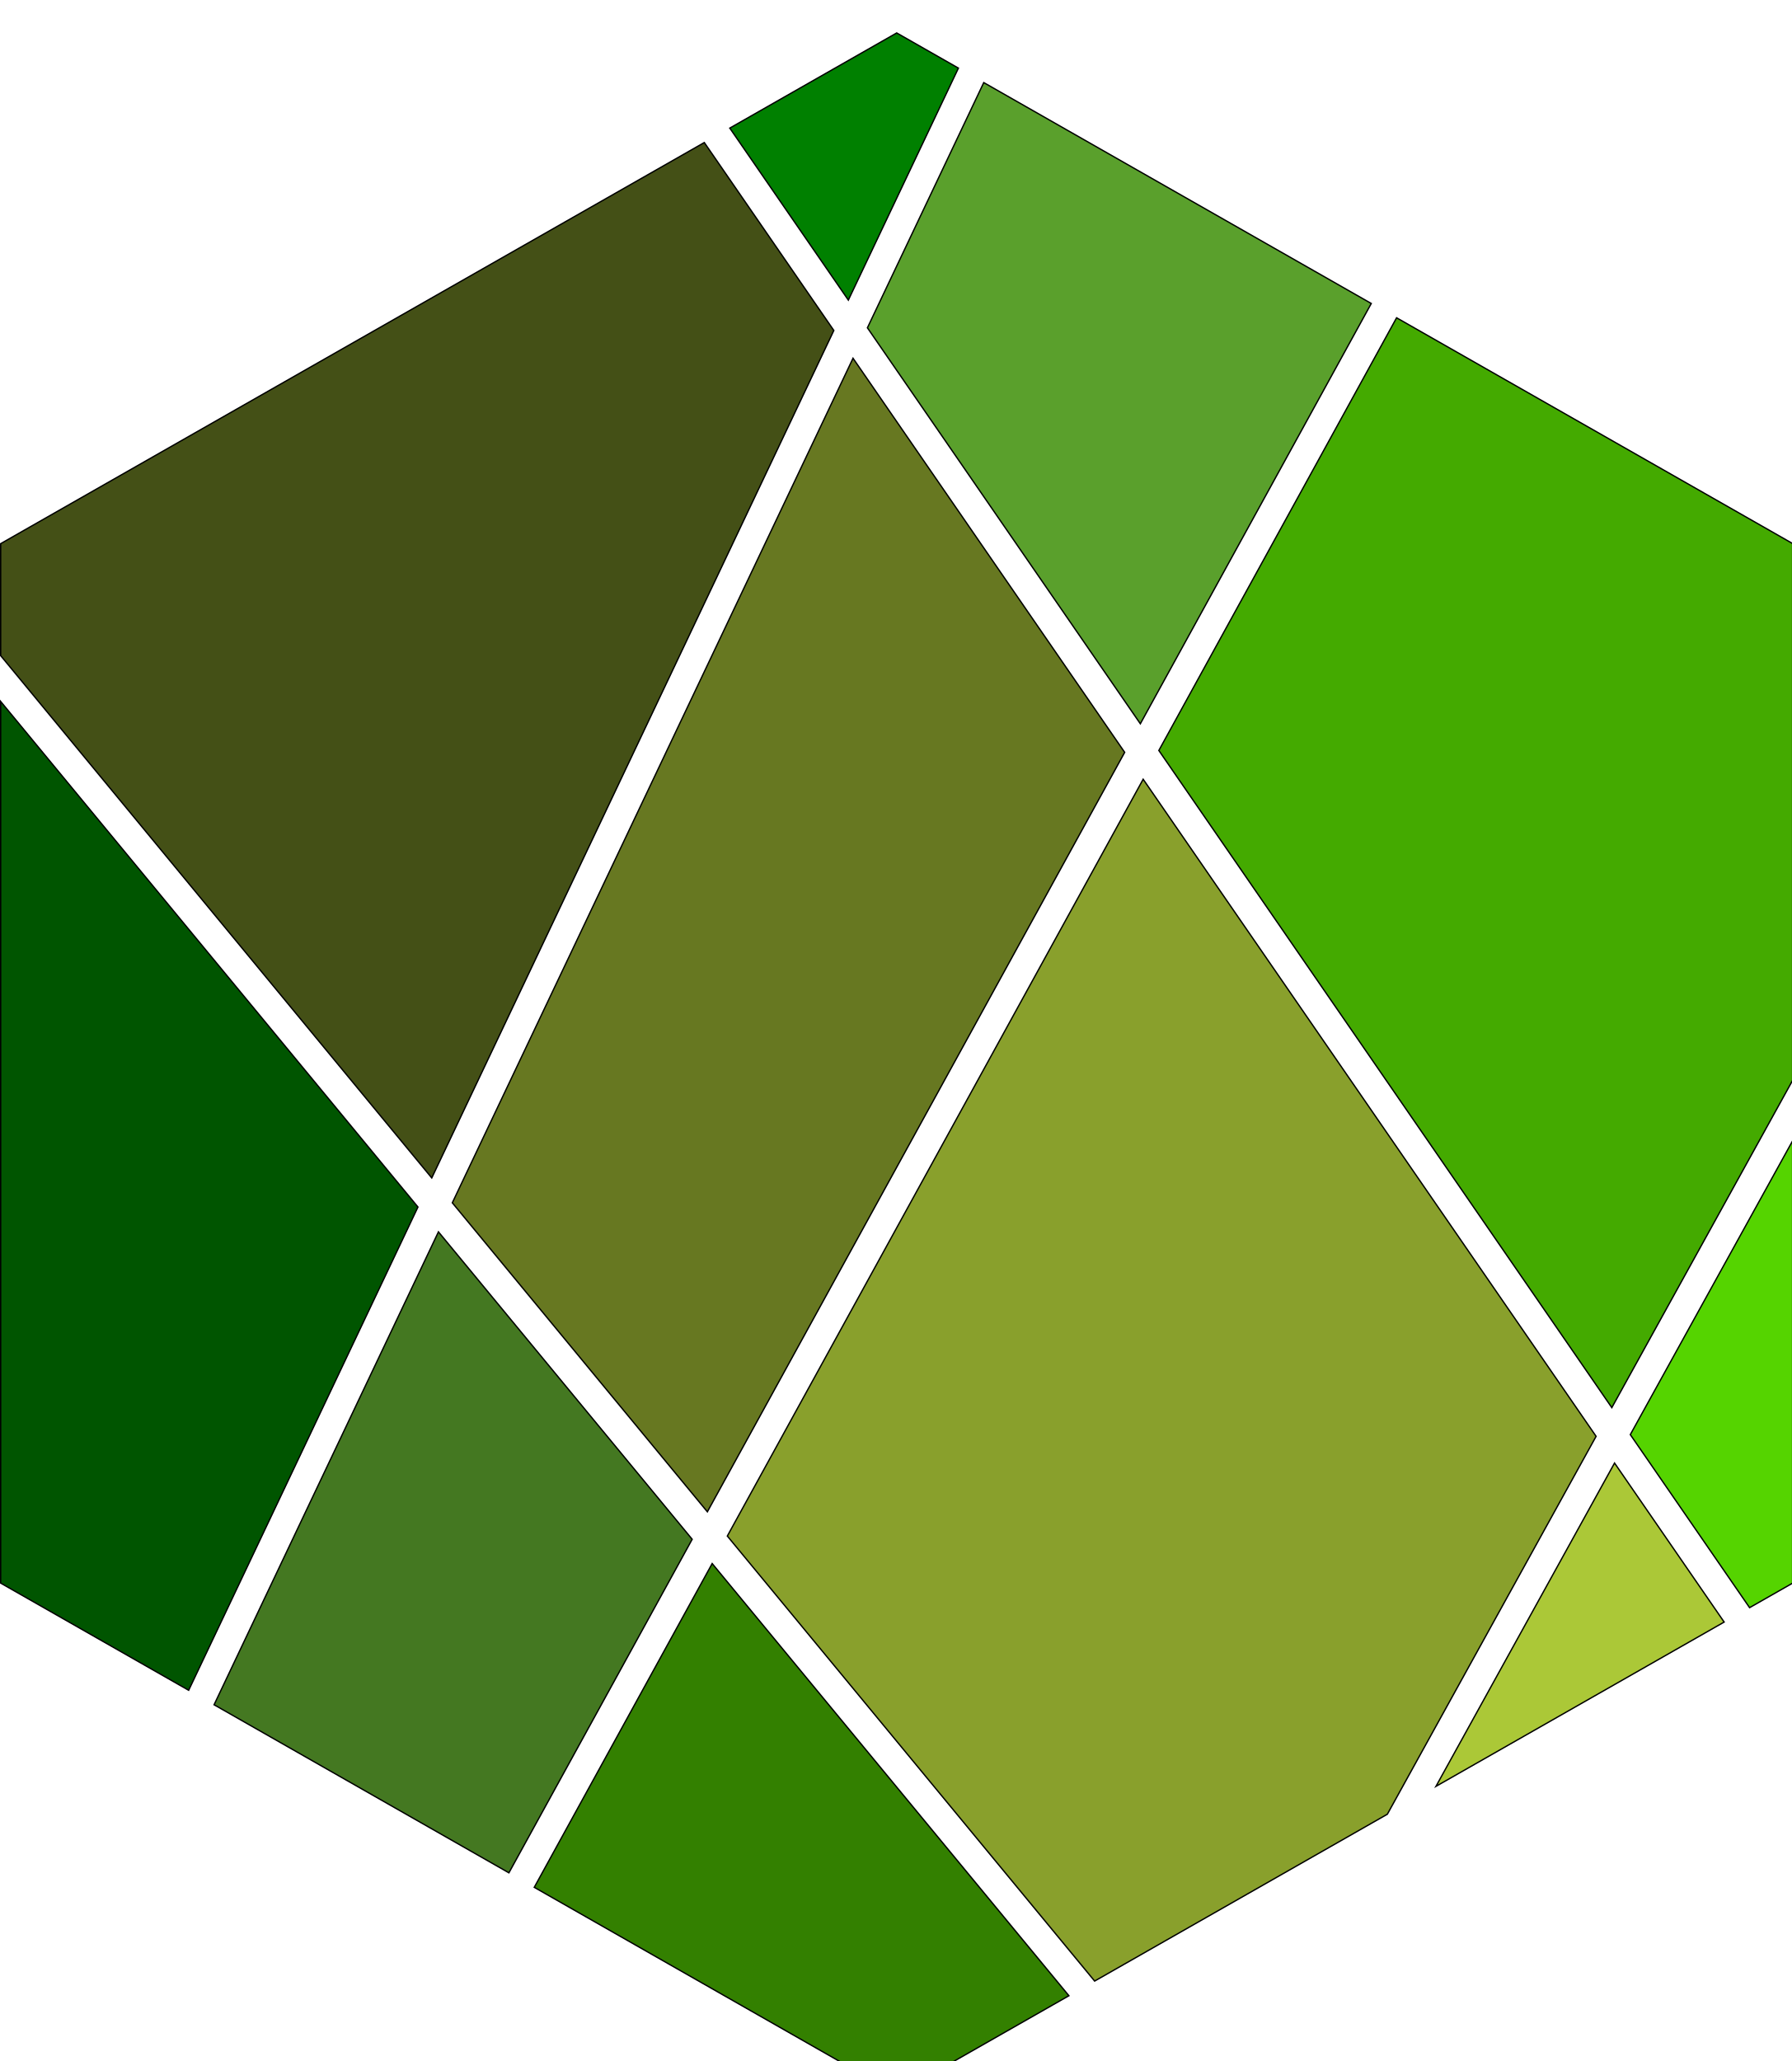
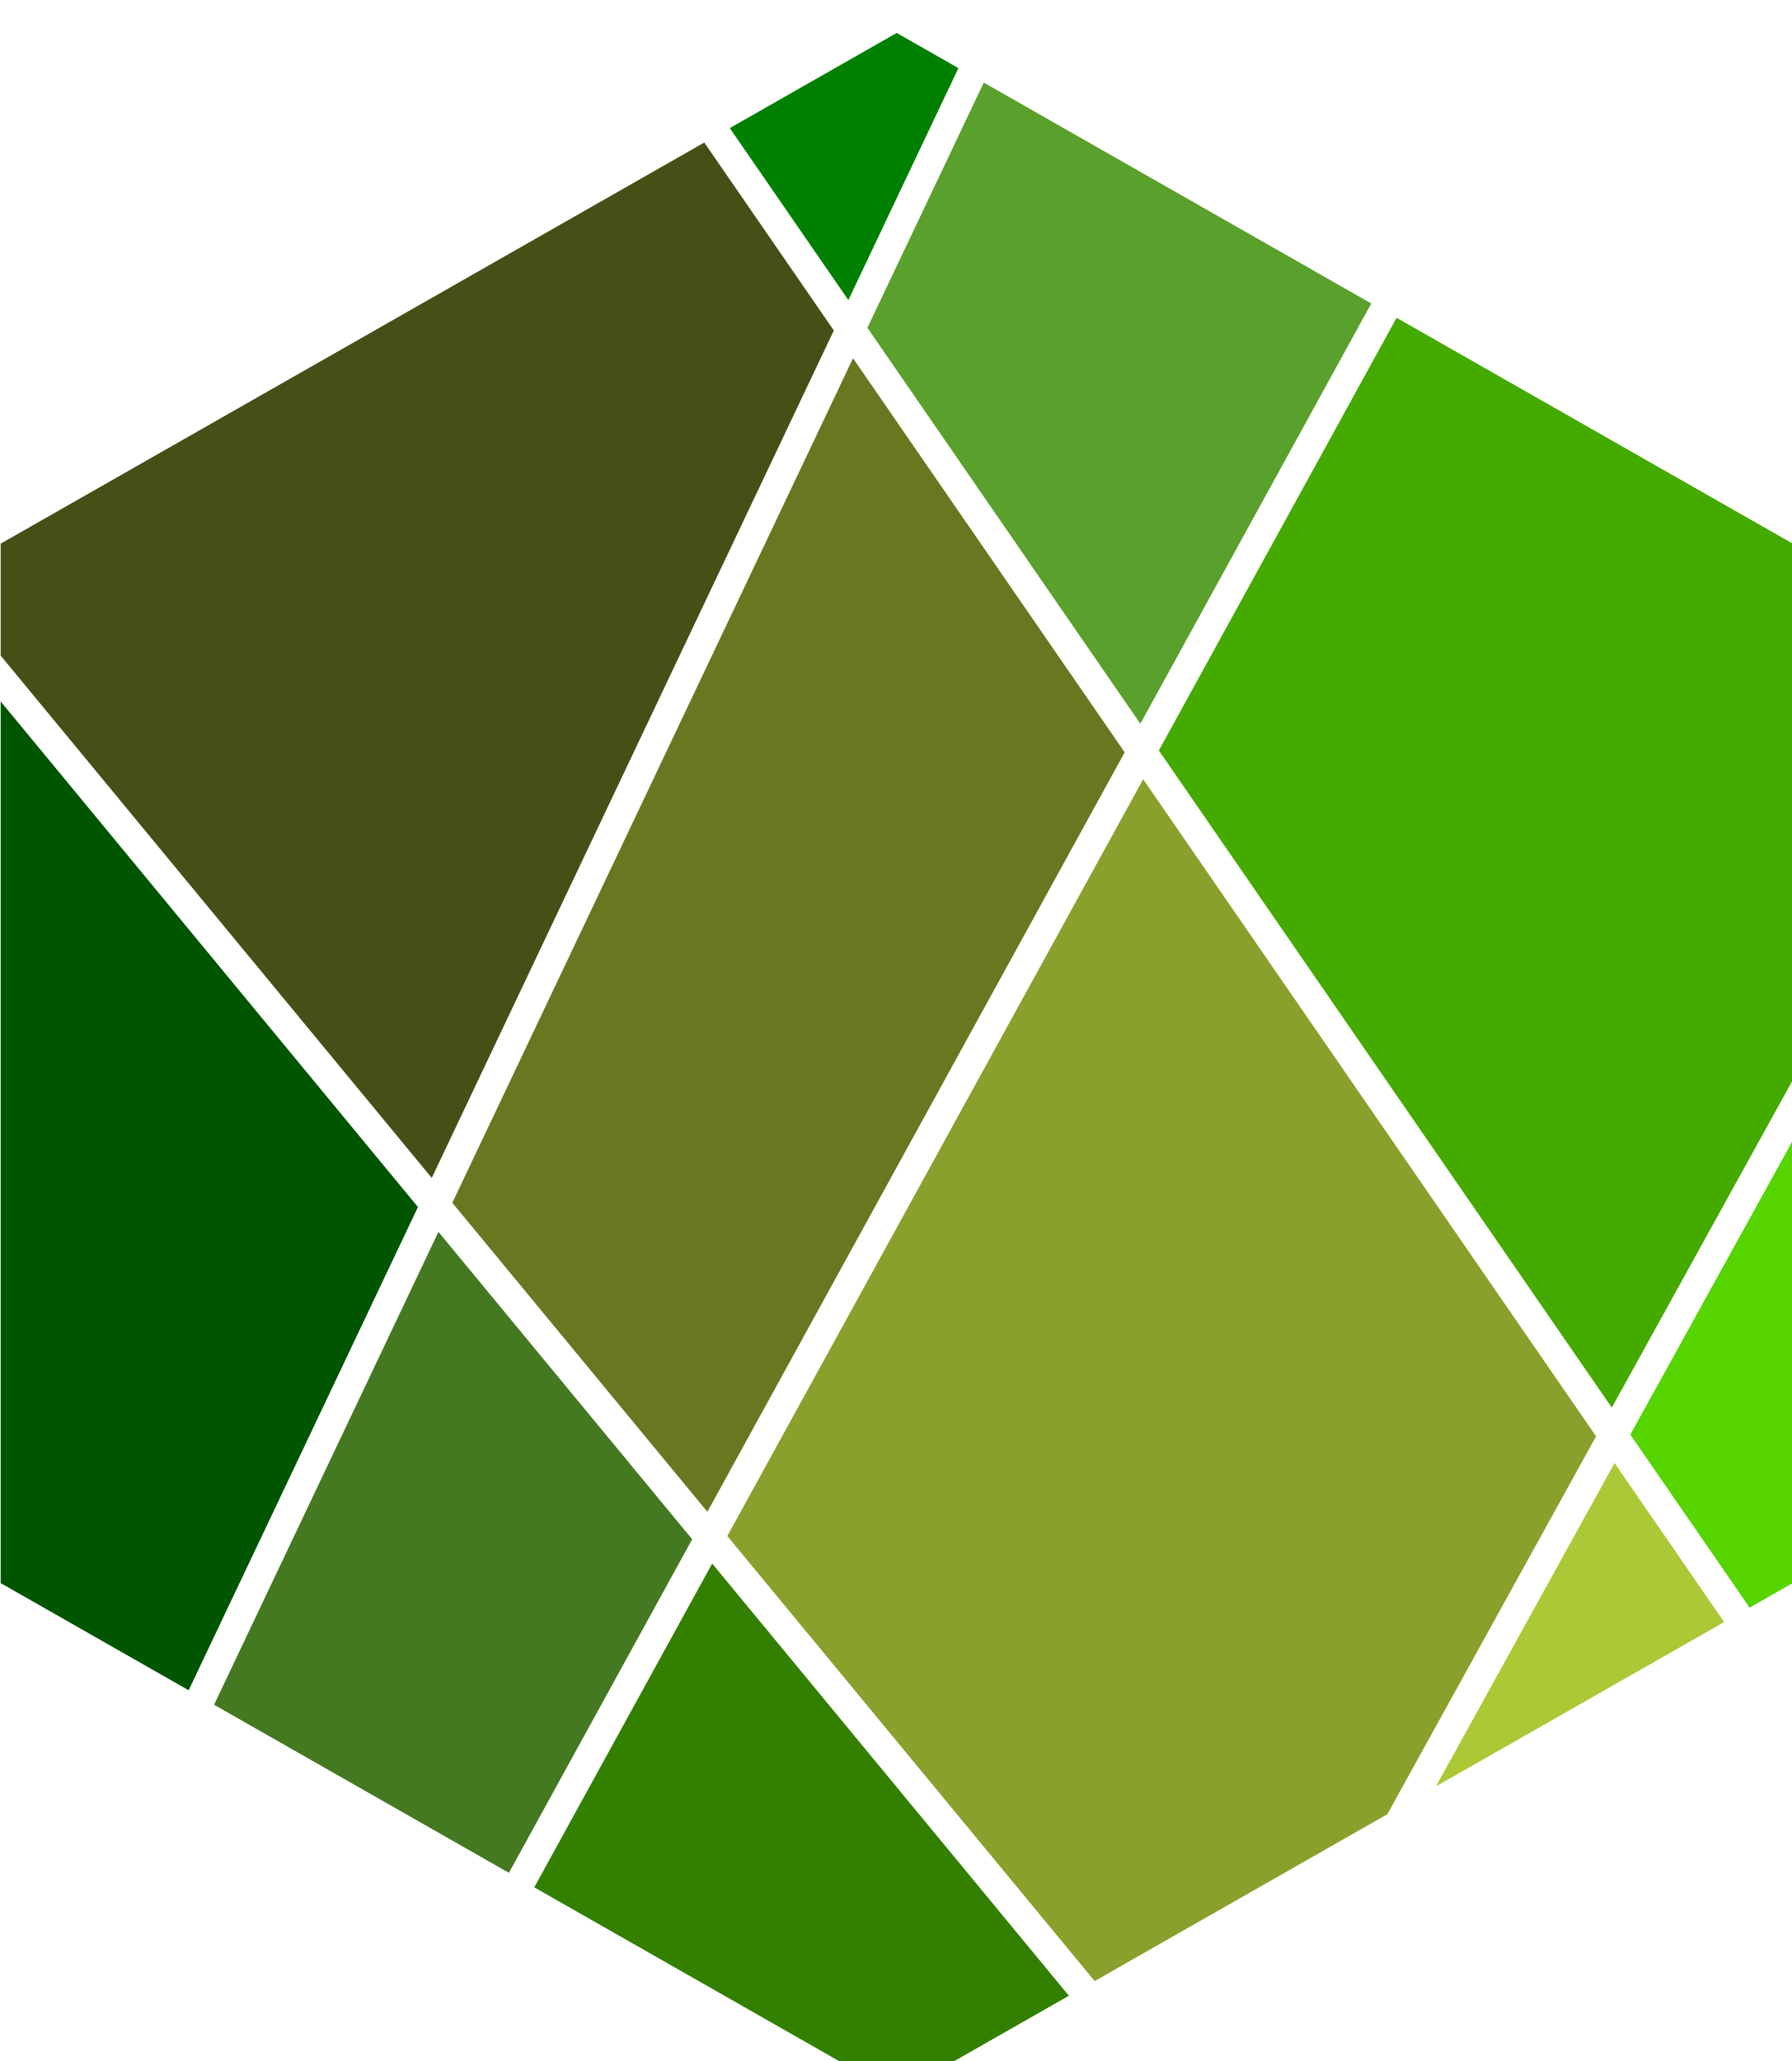
<svg xmlns="http://www.w3.org/2000/svg" version="1.0" width="1000pt" height="1150pt" viewBox="0 0 1000 1150" preserveAspectRatio="xMidYMid meet" id="svg4093">
  <defs id="defs4097" />
  <g transform="matrix(0.1,0,0,-0.1,-34.24303,1173.305)" fill="#000000" stroke="none" id="g4091">
    <path d="m 6138.872,39333.77 c -203.387,-120.19 -387.534,-220.264 -406.773,-231.191 -21.988,-16.389 78.959,-144.523 312.578,-488.703 184.147,-267.696 341.557,-481.013 341.557,-481.013 0,0 577.178,1215.56 563.436,1237.412 -47.9,26.147 -337.648,169.769 -376.54,191.211 -33.947,-4.503 -221.703,-116.638 -434.258,-227.716 z" id="path4067" style="fill:#008000;fill-opacity:1;stroke-width:2.745" />
    <path d="m 6294.908,37950.363 184.81,-0.843 m 0,0 c 0,0 373.755,-543.26 788.774,-1144.209 415.019,-600.95 761.325,-1084.443 772.319,-1073.515 24.736,24.584 1258.798,2283.609 1250.552,2289.073 -5.497,2.731 -2130.062,1237.41 -2165.792,1256.532 -8.245,5.462 -156.663,-292.28 -329.816,-658.313 l -316.038,-669.568 -184.81,0.843 -362.171,515.755 c -197.89,286.817 -368.295,519.003 -379.288,521.733 -13.742,0 -321.571,-174.82 -687.117,-387.886 -365.546,-213.063 -758.577,-439.785 -871.264,-505.343 -112.687,-62.827 -700.859,-404.276 -1305.522,-753.919 l -1099.387,-639.193 -8.245,-256.774 -5.497,-256.765 1195.583,-1447.743 c 659.632,-794.893 1257.385,-1505.164 1257.385,-1505.164 0,0 89.364,71.078 1147.524,2324.641 l 1117.999,2390.658" id="path4069" style="fill:#008000;fill-opacity:1;stroke-width:2.745" />
    <path d="m 8780.148,36742.484 -639.489,-1189.417 -183.151,-14.168 c 0,0 -33.649,26.933 -774.22,1113.442 -415.018,606.414 -766.822,1100.832 -777.816,1098.1 -10.994,-2.731 -516.712,-1057.126 -1121.374,-2340.973 -607.411,-1283.849 -1110.778,-2379.665 -1110.778,-2379.665 l -194.744,0.448 -1181.841,1434.086 c -648.638,789.429 -1187.338,1434.085 -1201.08,1434.085 -10.994,2.732 -16.491,-1119.952 -13.742,-2488.479 l 8.245,-2493.947 549.693,-319.593 c 302.331,-174.821 549.693,-316.864 552.442,-314.133 2.748,2.732 640.393,1354.87 640.393,1354.87 l 645.89,1393.111 194.744,-0.448 714.999,-854.54 c 393.031,-475.297 720.098,-863.183 728.344,-863.183 8.245,0 530.454,947.863 1162.601,2103.326 632.147,1158.195 1169.999,2123.493 1178.244,2123.493 l 183.151,14.168 c 10.994,-13.658 573.525,-840.156 1241.403,-1809.87 667.878,-969.715 1228.564,-1778.266 1247.803,-1797.387 30.234,-30.048 118.184,114.726 486.479,778.503 l 450.748,814.015 v 1581.59 1578.861 l -1052.662,611.876 c -579.927,335.986 -1060.908,611.876 -1071.902,611.876 -10.994,0 -307.828,-529.928 -662.38,-1180.047 z" id="path4071" style="fill:#008000;fill-opacity:1;stroke-width:2.745" />
    <path style="fill:#008000;fill-opacity:1;stroke-width:2.745" d="m 5718.356,31164.574 41.227,-46.437 c 19.33,-21.773 472.736,-573.634 1008.687,-1221.021 535.951,-650.119 981.202,-1180.047 992.196,-1180.047 8.245,0 390.282,218.527 852.025,486.223 l 835.534,483.491 544.196,997.031 c 299.583,546.319 584.683,1052.504 584.683,1052.504 l 172.31,4.416 c 0,0 166.492,-221.053 336.897,-469.627 l 313.325,-450.713 82.454,49.169 85.202,49.168 8.246,1158.195 c 2.748,636.461 0,1152.732 -5.497,1144.537 -5.497,-5.463 -186.896,-330.523 -401.276,-721.14 -214.381,-390.618 -419.351,-759.589 -419.351,-759.589 l -172.31,-4.416 -155.922,220.418 c -82.454,120.19 -645.89,936.936 -1256.049,1821.971 -607.411,882.304 -1110.38,1603.444 -1115.877,1603.444 -5.497,0 -46.724,-65.557 -90.699,-142.042 -46.724,-79.217 -535.951,-975.178 -1091.141,-1988.599 -555.19,-1013.42 -1038.92,-1898.456 -1077.399,-1964.014 l -71.46,-122.922 m -185.589,-15.733 v 0 c -33.442,36.018 -39.785,45.781 -740.644,898.037 -371.043,450.713 -681.62,819.478 -689.865,822.21 -8.245,0 -296.834,-598.219 -643.141,-1327.554 -516.712,-1100.831 -618.405,-1333.017 -588.172,-1363.064 21.988,-19.121 324.319,-196.675 670.626,-396.081 349.055,-199.406 700.859,-404.275 783.313,-453.444 82.454,-49.169 159.411,-81.948 167.656,-71.021 10.994,10.926 244.613,431.591 519.46,934.204 274.847,502.613 513.161,955.115 520.767,956.713" id="path4073" />
    <path d="m 10198.357,30735.715 c -255.607,-467.103 -458.994,-854.989 -453.497,-860.452 5.497,-5.463 338.062,180.285 739.338,412.471 398.527,232.185 739.337,426.128 753.079,431.591 24.737,10.926 -533.202,863.183 -563.435,863.183 -8.246,0 -222.626,-379.691 -475.485,-846.793 z" id="path4075" style="fill:#008000;fill-opacity:1;stroke-width:2.745" />
    <path d="m 5141.178,30101.985 c -266.601,-486.223 -486.479,-898.693 -491.976,-917.814 -10.994,-43.706 1841.473,-1122.684 1926.675,-1122.684 65.963,0 1019.681,532.66 1019.681,568.171 0,30.047 -1923.927,2354.631 -1948.663,2354.631 -10.994,0 -239.117,-398.812 -505.718,-882.304 z" id="path4077" style="fill:#008000;fill-opacity:1;stroke-width:2.745" />
    <text xml:space="preserve" style="font-style:normal;font-variant:normal;font-weight:normal;font-stretch:normal;font-size:15555.1px;line-height:1.25;font-family:'Baekmuk Gulim';-inkscape-font-specification:'Baekmuk Gulim';letter-spacing:0px;word-spacing:0px;stroke-width:7.5" x="-21319.201" y="-1719.492" id="text2444" transform="scale(1,-1)">
      <tspan id="tspan2442" style="font-style:normal;font-variant:normal;font-weight:normal;font-stretch:normal;font-size:15555.1px;font-family:'Baekmuk Gulim';-inkscape-font-specification:'Baekmuk Gulim';stroke-width:7.5" x="-21319.201" y="-1719.492">C</tspan>
    </text>
    <text xml:space="preserve" style="font-style:normal;font-variant:normal;font-weight:normal;font-stretch:normal;font-size:10944.9px;line-height:1.25;font-family:'Baekmuk Gulim';-inkscape-font-specification:'Baekmuk Gulim';letter-spacing:0px;word-spacing:0px;stroke-width:7.5;fill:#5aa02c" x="-18437.686" y="-2921.997" id="text2444-7" transform="scale(1,-1)">
      <tspan id="tspan2442-8" style="font-style:normal;font-variant:normal;font-weight:normal;font-stretch:normal;font-size:10944.9px;font-family:'Baekmuk Gulim';-inkscape-font-specification:'Baekmuk Gulim';stroke-width:7.5;fill:#5aa02c" x="-18437.686" y="-2921.997">3</tspan>
    </text>
    <text xml:space="preserve" style="font-style:normal;font-variant:normal;font-weight:normal;font-stretch:normal;font-size:15555.1px;line-height:1.25;font-family:'Baekmuk Gulim';-inkscape-font-specification:'Baekmuk Gulim';letter-spacing:0px;word-spacing:0px;stroke-width:7.5" x="-11044.03" y="-1800.498" id="text2444-9" transform="scale(1,-1)">
      <tspan id="tspan2442-4" style="font-style:normal;font-variant:normal;font-weight:normal;font-stretch:normal;font-size:15555.1px;font-family:'Baekmuk Gulim';-inkscape-font-specification:'Baekmuk Gulim';stroke-width:7.5" x="-11044.03" y="-1800.498">P</tspan>
    </text>
    <g id="g40379" transform="translate(1233.988,27828.436)" style="fill:#ff0000">
      <rect style="fill:#ff0000;fill-opacity:1;stroke:#800000;stroke-width:5;stroke-miterlimit:4;stroke-dasharray:none" id="rect39977" width="162.745" height="15051.235" x="5435.403" y="-8423.619" transform="matrix(0.771192,0.6366026,0.6366026,-0.771192,0,0)" />
      <rect style="fill:#ff0000;fill-opacity:1;stroke:#800000;stroke-width:5;stroke-miterlimit:4;stroke-dasharray:none" id="rect39977-0" width="162.745" height="15051.235" x="2143.518" y="-14449.854" transform="matrix(0.8763798,-0.4816206,-0.4816206,-0.8763798,0,0)" />
      <rect style="fill:#ff0000;fill-opacity:1;stroke:#800000;stroke-width:5;stroke-miterlimit:4;stroke-dasharray:none" id="rect39977-6" width="162.745" height="15051.235" x="259.188" y="-14115.637" transform="matrix(0.9034455,-0.4287029,-0.4287029,-0.9034455,0,0)" />
      <rect style="fill:#ff0000;fill-opacity:1;stroke:#800000;stroke-width:5;stroke-miterlimit:4;stroke-dasharray:none" id="rect39977-6-5" width="162.745" height="15051.235" x="6269.421" y="-14341.091" transform="matrix(0.8752958,-0.483588,-0.483588,-0.8752958,0,0)" />
      <rect style="fill:#ff0000;fill-opacity:1;stroke:#800000;stroke-width:5;stroke-miterlimit:4;stroke-dasharray:none" id="rect39977-1" width="162.745" height="15051.235" x="9906.897" y="-8361.881" transform="matrix(0.8233184,0.5675798,0.5675798,-0.8233184,0,0)" />
    </g>
-     <path id="path19551" style="fill:#447821;stroke:#000000;stroke-width:7.5px;stroke-linecap:butt;stroke-linejoin:miter;stroke-opacity:1" d="M 2789.217,4859.576 1537.084,2220.851 3182.411,1283.014 4205.223,3144.2 Z" />
-     <path d="m 8136.235,9959.873 -1326.827,-2414.326 2527.866,-3666.855 1008.897,1826.118 v 2995.4 z" style="fill:#44aa00;stroke:#000000;stroke-width:7.5px;stroke-linecap:butt;stroke-linejoin:miter;stroke-opacity:1" id="path41127" />
-     <path d="m 10346.171,5367.474 -905.683,-1639.292 665.654,-965.582 240.029,136.816 z" style="fill:#55d400;stroke:#000000;stroke-width:7.5px;stroke-linecap:butt;stroke-linejoin:miter;stroke-opacity:1" id="path42313" />
-     <path d="m 9352.528,3569.566 -996.753,-1804.117 1608.443,916.817 z" style="fill:#abc837;stroke:#000000;stroke-width:7.5px;stroke-linecap:butt;stroke-linejoin:miter;stroke-opacity:1;fill-opacity:1" id="path42723" />
-     <path d="M 6721.969,7385.074 4401.29,3162.251 6451.163,678.99 8084.639,1610.074 9249.571,3718.599 Z" style="fill:#89a02c;stroke:#000000;stroke-width:7.5px;stroke-linecap:butt;stroke-linejoin:miter;stroke-opacity:1" id="path44168" />
-     <path d="M 4316.8,3008.818 3323.886,1202.08 5346.264,49.321 6307.509,597.231 Z" style="fill:#338000;stroke:#000000;stroke-width:7.5px;stroke-linecap:butt;stroke-linejoin:miter;stroke-opacity:1" id="path44478" />
-     <path d="m 5832.369,11272.27 -649.307,-1368.325 1523.1,-2209.365 1288.741,2345.054 z" style="fill:#5aa02c;stroke:#000000;stroke-width:7.5px;stroke-linecap:butt;stroke-linejoin:miter;stroke-opacity:1" id="path45295" />
-     <path d="m 5346.553,11549.229 -931.48,-530.948 661.611,-959.707 614.209,1294.38 z" style="fill:#008000;stroke:#000000;stroke-width:7.5px;stroke-linecap:butt;stroke-linejoin:miter;stroke-opacity:1" id="path45896" />
-     <path d="M 4272.797,10937.733 346.18,8699.571 v -624.903 l 2405.684,-2914.277 2243.847,4728.691 z" style="fill:#445016;stroke:#000000;stroke-width:7.5px;stroke-linecap:butt;stroke-linejoin:miter;stroke-opacity:1" id="path46724" />
-     <path d="M 346.18,7819.043 V 2899.584 l 1049.121,-597.993 1279.527,2696.484 z" style="fill:#005500;stroke:#000000;stroke-width:7.5px;stroke-linecap:butt;stroke-linejoin:miter;stroke-opacity:1" id="path47034" />
-     <path d="m 5102.799,9734.192 -2236.171,-4712.49 1423.33,-1724.253 2328.837,4237.661 z" style="fill:#677821;stroke:#000000;stroke-width:7.5px;stroke-linecap:butt;stroke-linejoin:miter;stroke-opacity:1" id="path47344" />
+     <path id="path19551" style="fill:#447821;stroke:none;stroke-width:7.5px;stroke-linecap:butt;stroke-linejoin:miter;stroke-opacity:1" d="M 2789.217,4859.576 1537.084,2220.851 3182.411,1283.014 4205.223,3144.2 Z" />
+     <path d="m 8136.235,9959.873 -1326.827,-2414.326 2527.866,-3666.855 1008.897,1826.118 v 2995.4 z" style="fill:#44aa00;stroke:none;stroke-width:7.5px;stroke-linecap:butt;stroke-linejoin:miter;stroke-opacity:1" id="path41127" />
+     <path d="m 10346.171,5367.474 -905.683,-1639.292 665.654,-965.582 240.029,136.816 z" style="fill:#55d400;stroke:none;stroke-width:7.5px;stroke-linecap:butt;stroke-linejoin:miter;stroke-opacity:1" id="path42313" />
+     <path d="m 9352.528,3569.566 -996.753,-1804.117 1608.443,916.817 z" style="fill:#abc837;stroke:none;stroke-width:7.5px;stroke-linecap:butt;stroke-linejoin:miter;stroke-opacity:1;fill-opacity:1" id="path42723" />
+     <path d="M 6721.969,7385.074 4401.29,3162.251 6451.163,678.99 8084.639,1610.074 9249.571,3718.599 Z" style="fill:#89a02c;stroke:none;stroke-width:7.5px;stroke-linecap:butt;stroke-linejoin:miter;stroke-opacity:1" id="path44168" />
+     <path d="M 4316.8,3008.818 3323.886,1202.08 5346.264,49.321 6307.509,597.231 Z" style="fill:#338000;stroke:none;stroke-width:7.5px;stroke-linecap:butt;stroke-linejoin:miter;stroke-opacity:1" id="path44478" />
+     <path d="m 5832.369,11272.27 -649.307,-1368.325 1523.1,-2209.365 1288.741,2345.054 z" style="fill:#5aa02c;stroke:none;stroke-width:7.5px;stroke-linecap:butt;stroke-linejoin:miter;stroke-opacity:1" id="path45295" />
+     <path d="m 5346.553,11549.229 -931.48,-530.948 661.611,-959.707 614.209,1294.38 z" style="fill:#008000;stroke:none;stroke-width:7.5px;stroke-linecap:butt;stroke-linejoin:miter;stroke-opacity:1" id="path45896" />
+     <path d="M 4272.797,10937.733 346.18,8699.571 v -624.903 l 2405.684,-2914.277 2243.847,4728.691 z" style="fill:#445016;stroke:none;stroke-width:7.5px;stroke-linecap:butt;stroke-linejoin:miter;stroke-opacity:1" id="path46724" />
+     <path d="M 346.18,7819.043 V 2899.584 l 1049.121,-597.993 1279.527,2696.484 z" style="fill:#005500;stroke:none;stroke-width:7.5px;stroke-linecap:butt;stroke-linejoin:miter;stroke-opacity:1" id="path47034" />
+     <path d="m 5102.799,9734.192 -2236.171,-4712.49 1423.33,-1724.253 2328.837,4237.661 z" style="fill:#677821;stroke:none;stroke-width:7.5px;stroke-linecap:butt;stroke-linejoin:miter;stroke-opacity:1" id="path47344" />
  </g>
</svg>
